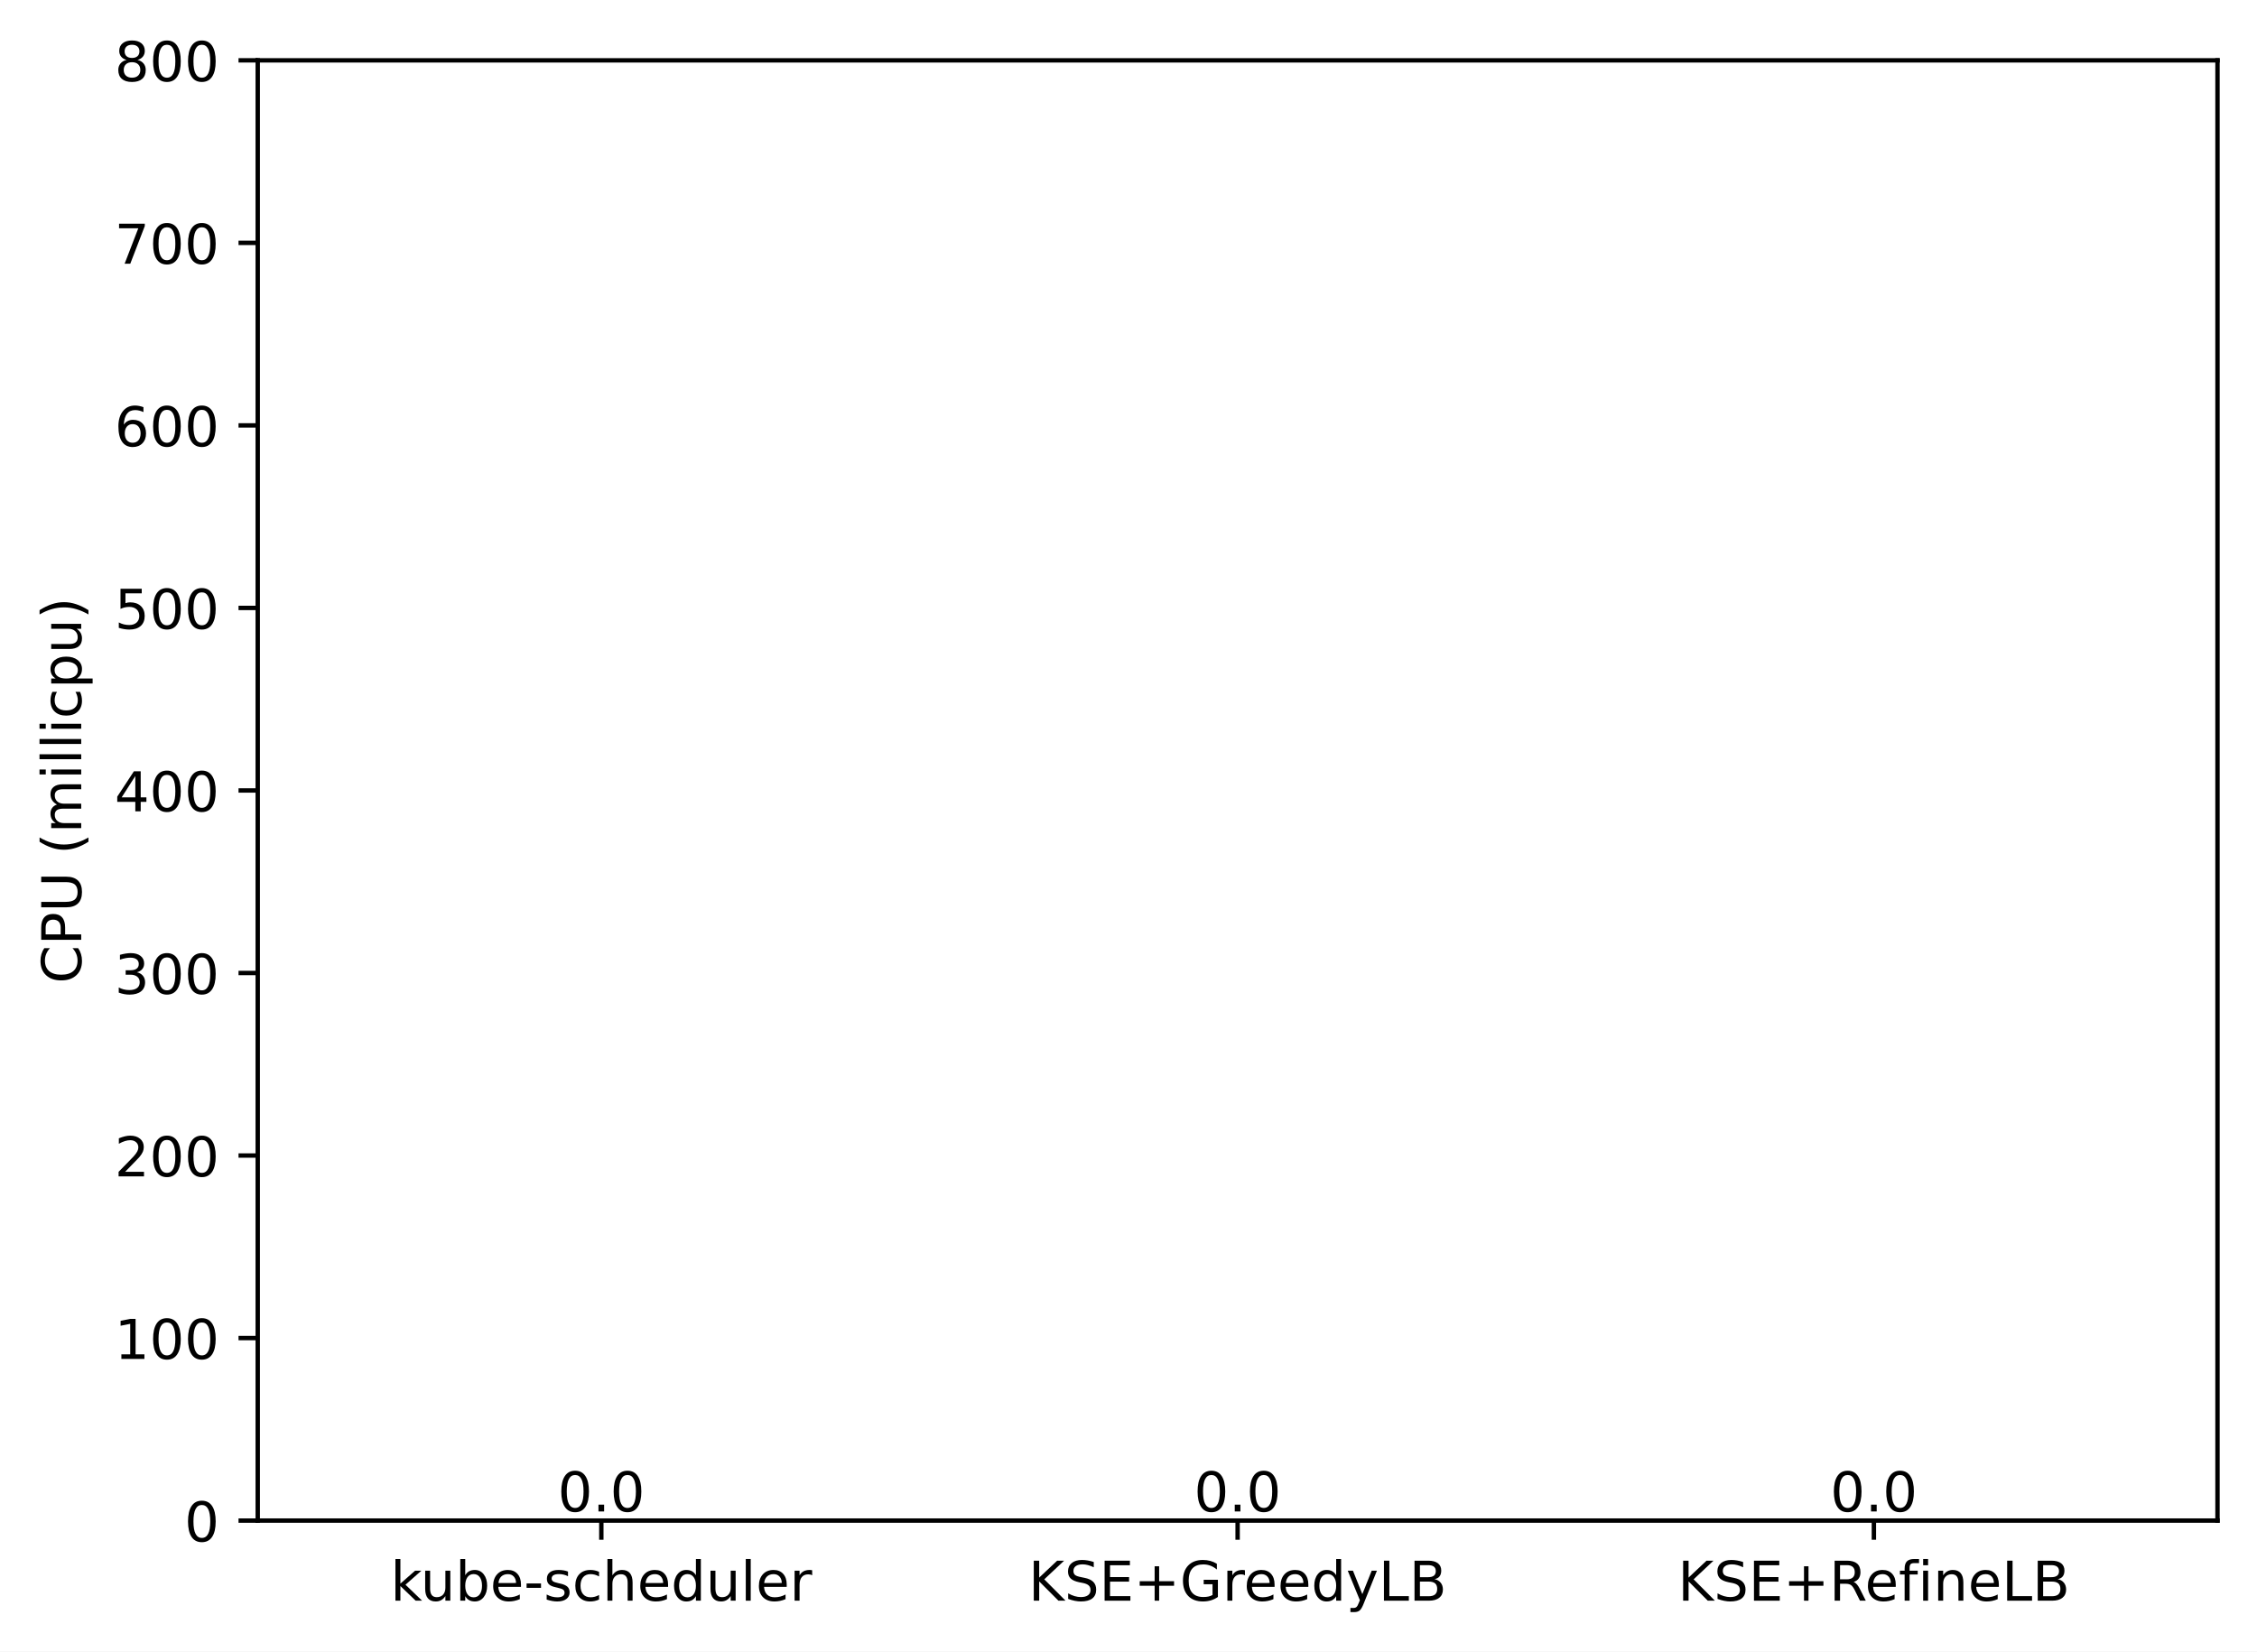
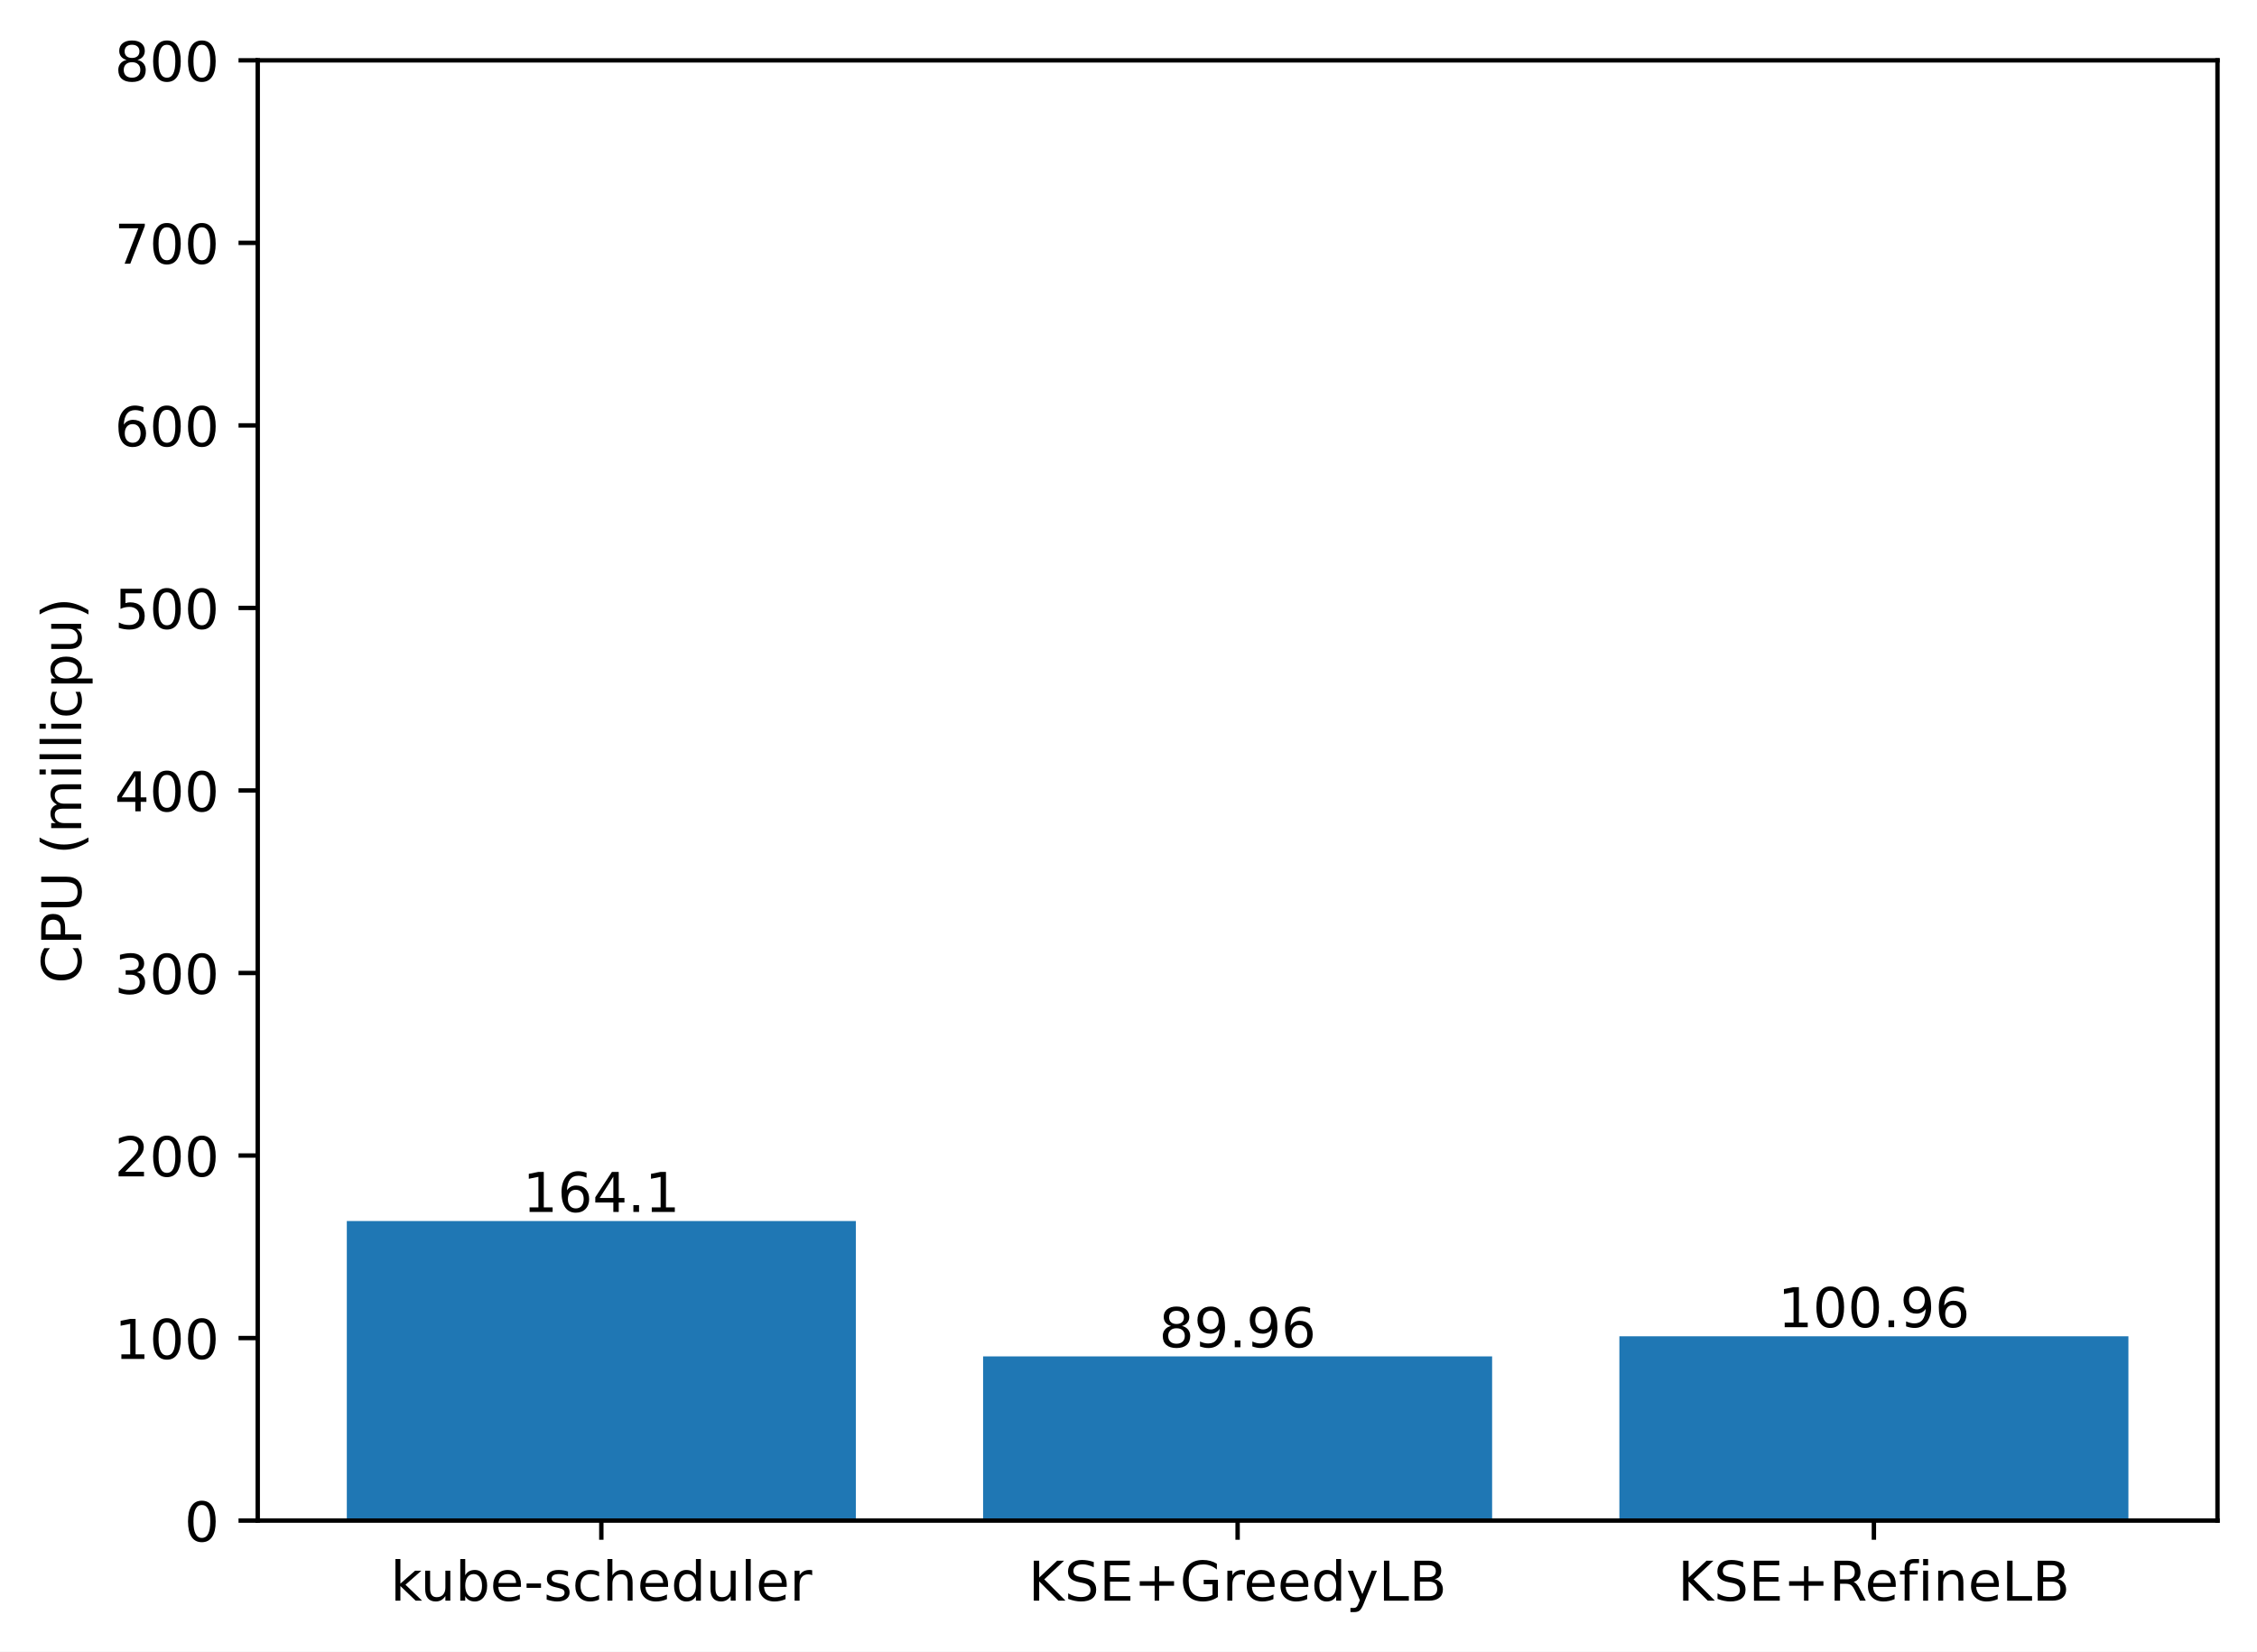
<svg xmlns="http://www.w3.org/2000/svg" xmlns:xlink="http://www.w3.org/1999/xlink" width="411.286pt" height="300.989pt" viewBox="0 0 411.286 300.989" version="1.1">
  <defs>
    <style type="text/css">*{stroke-linejoin: round; stroke-linecap: butt}</style>
  </defs>
  <g id="figure_1">
    <g id="patch_1">
      <path d="M 0 300.989  L 411.286 300.989  L 411.286 0  L 0 0  z " style="fill: #ffffff" />
    </g>
    <g id="axes_1">
      <g id="patch_2">
        <path d="M 46.966 277.111  L 404.086 277.111  L 404.086 10.999  L 46.966 10.999  z " style="fill: #ffffff" />
      </g>
      <g id="patch_3">
-         <path d="M 63.198 277.111  L 155.957 277.111  L 155.957 277.111  L 63.198 277.111  z " clip-path="url(#p0d3c93a92c)" style="fill: #1f77b4" />
+         <path d="M 63.198 277.111  L 155.957 277.111  L 155.957 222.525  L 63.198 222.525  z " clip-path="url(#p86d1c6a8ca)" style="fill: #1f77b4" />
      </g>
      <g id="patch_4">
-         <path d="M 179.146 277.111  L 271.905 277.111  L 271.905 277.111  L 179.146 277.111  z " clip-path="url(#p0d3c93a92c)" style="fill: #1f77b4" />
+         <path d="M 179.146 277.111  L 271.905 277.111  L 271.905 247.187  L 179.146 247.187  z " clip-path="url(#p86d1c6a8ca)" style="fill: #1f77b4" />
      </g>
      <g id="patch_5">
-         <path d="M 295.094 277.111  L 387.853 277.111  L 387.853 277.111  L 295.094 277.111  z " clip-path="url(#p0d3c93a92c)" style="fill: #1f77b4" />
+         <path d="M 295.094 277.111  L 387.853 277.111  L 387.853 243.528  L 295.094 243.528  z " clip-path="url(#p86d1c6a8ca)" style="fill: #1f77b4" />
      </g>
      <g id="matplotlib.axis_1">
        <g id="xtick_1">
          <g id="line2d_1">
            <defs>
-               <path id="mc7d6a5bec1" d="M 0 0  L 0 3.5  " style="stroke: #000000; stroke-width: 0.8" />
+               <path id="m47ddab651d" d="M 0 0  L 0 3.5  " style="stroke: #000000; stroke-width: 0.8" />
            </defs>
            <g>
-               <use xlink:href="#mc7d6a5bec1" x="109.578" y="277.111" style="stroke: #000000; stroke-width: 0.8" />
+               <use xlink:href="#m47ddab651d" x="109.578" y="277.111" style="stroke: #000000; stroke-width: 0.8" />
            </g>
          </g>
          <g id="text_1">
            <g transform="translate(71.15179 291.7097)scale(0.1 -0.1)">
              <defs>
                <path id="DejaVuSans-6b" d="M 581 4863  L 1159 4863  L 1159 1991  L 2875 3500  L 3609 3500  L 1753 1863  L 3688 0  L 2938 0  L 1159 1709  L 1159 0  L 581 0  L 581 4863  z " transform="scale(0.015625)" />
                <path id="DejaVuSans-75" d="M 544 1381  L 544 3500  L 1119 3500  L 1119 1403  Q 1119 906 1312 657  Q 1506 409 1894 409  Q 2359 409 2629 706  Q 2900 1003 2900 1516  L 2900 3500  L 3475 3500  L 3475 0  L 2900 0  L 2900 538  Q 2691 219 2414 64  Q 2138 -91 1772 -91  Q 1169 -91 856 284  Q 544 659 544 1381  z M 1991 3584  L 1991 3584  z " transform="scale(0.015625)" />
                <path id="DejaVuSans-62" d="M 3116 1747  Q 3116 2381 2855 2742  Q 2594 3103 2138 3103  Q 1681 3103 1420 2742  Q 1159 2381 1159 1747  Q 1159 1113 1420 752  Q 1681 391 2138 391  Q 2594 391 2855 752  Q 3116 1113 3116 1747  z M 1159 2969  Q 1341 3281 1617 3432  Q 1894 3584 2278 3584  Q 2916 3584 3314 3078  Q 3713 2572 3713 1747  Q 3713 922 3314 415  Q 2916 -91 2278 -91  Q 1894 -91 1617 61  Q 1341 213 1159 525  L 1159 0  L 581 0  L 581 4863  L 1159 4863  L 1159 2969  z " transform="scale(0.015625)" />
                <path id="DejaVuSans-65" d="M 3597 1894  L 3597 1613  L 953 1613  Q 991 1019 1311 708  Q 1631 397 2203 397  Q 2534 397 2845 478  Q 3156 559 3463 722  L 3463 178  Q 3153 47 2828 -22  Q 2503 -91 2169 -91  Q 1331 -91 842 396  Q 353 884 353 1716  Q 353 2575 817 3079  Q 1281 3584 2069 3584  Q 2775 3584 3186 3129  Q 3597 2675 3597 1894  z M 3022 2063  Q 3016 2534 2758 2815  Q 2500 3097 2075 3097  Q 1594 3097 1305 2825  Q 1016 2553 972 2059  L 3022 2063  z " transform="scale(0.015625)" />
                <path id="DejaVuSans-2d" d="M 313 2009  L 1997 2009  L 1997 1497  L 313 1497  L 313 2009  z " transform="scale(0.015625)" />
                <path id="DejaVuSans-73" d="M 2834 3397  L 2834 2853  Q 2591 2978 2328 3040  Q 2066 3103 1784 3103  Q 1356 3103 1142 2972  Q 928 2841 928 2578  Q 928 2378 1081 2264  Q 1234 2150 1697 2047  L 1894 2003  Q 2506 1872 2764 1633  Q 3022 1394 3022 966  Q 3022 478 2636 193  Q 2250 -91 1575 -91  Q 1294 -91 989 -36  Q 684 19 347 128  L 347 722  Q 666 556 975 473  Q 1284 391 1588 391  Q 1994 391 2212 530  Q 2431 669 2431 922  Q 2431 1156 2273 1281  Q 2116 1406 1581 1522  L 1381 1569  Q 847 1681 609 1914  Q 372 2147 372 2553  Q 372 3047 722 3315  Q 1072 3584 1716 3584  Q 2034 3584 2315 3537  Q 2597 3491 2834 3397  z " transform="scale(0.015625)" />
                <path id="DejaVuSans-63" d="M 3122 3366  L 3122 2828  Q 2878 2963 2633 3030  Q 2388 3097 2138 3097  Q 1578 3097 1268 2742  Q 959 2388 959 1747  Q 959 1106 1268 751  Q 1578 397 2138 397  Q 2388 397 2633 464  Q 2878 531 3122 666  L 3122 134  Q 2881 22 2623 -34  Q 2366 -91 2075 -91  Q 1284 -91 818 406  Q 353 903 353 1747  Q 353 2603 823 3093  Q 1294 3584 2113 3584  Q 2378 3584 2631 3529  Q 2884 3475 3122 3366  z " transform="scale(0.015625)" />
                <path id="DejaVuSans-68" d="M 3513 2113  L 3513 0  L 2938 0  L 2938 2094  Q 2938 2591 2744 2837  Q 2550 3084 2163 3084  Q 1697 3084 1428 2787  Q 1159 2491 1159 1978  L 1159 0  L 581 0  L 581 4863  L 1159 4863  L 1159 2956  Q 1366 3272 1645 3428  Q 1925 3584 2291 3584  Q 2894 3584 3203 3211  Q 3513 2838 3513 2113  z " transform="scale(0.015625)" />
                <path id="DejaVuSans-64" d="M 2906 2969  L 2906 4863  L 3481 4863  L 3481 0  L 2906 0  L 2906 525  Q 2725 213 2448 61  Q 2172 -91 1784 -91  Q 1150 -91 751 415  Q 353 922 353 1747  Q 353 2572 751 3078  Q 1150 3584 1784 3584  Q 2172 3584 2448 3432  Q 2725 3281 2906 2969  z M 947 1747  Q 947 1113 1208 752  Q 1469 391 1925 391  Q 2381 391 2643 752  Q 2906 1113 2906 1747  Q 2906 2381 2643 2742  Q 2381 3103 1925 3103  Q 1469 3103 1208 2742  Q 947 2381 947 1747  z " transform="scale(0.015625)" />
                <path id="DejaVuSans-6c" d="M 603 4863  L 1178 4863  L 1178 0  L 603 0  L 603 4863  z " transform="scale(0.015625)" />
                <path id="DejaVuSans-72" d="M 2631 2963  Q 2534 3019 2420 3045  Q 2306 3072 2169 3072  Q 1681 3072 1420 2755  Q 1159 2438 1159 1844  L 1159 0  L 581 0  L 581 3500  L 1159 3500  L 1159 2956  Q 1341 3275 1631 3429  Q 1922 3584 2338 3584  Q 2397 3584 2469 3576  Q 2541 3569 2628 3553  L 2631 2963  z " transform="scale(0.015625)" />
              </defs>
              <use xlink:href="#DejaVuSans-6b" />
              <use xlink:href="#DejaVuSans-75" x="54.785" />
              <use xlink:href="#DejaVuSans-62" x="118.164" />
              <use xlink:href="#DejaVuSans-65" x="181.641" />
              <use xlink:href="#DejaVuSans-2d" x="243.164" />
              <use xlink:href="#DejaVuSans-73" x="279.248" />
              <use xlink:href="#DejaVuSans-63" x="331.348" />
              <use xlink:href="#DejaVuSans-68" x="386.328" />
              <use xlink:href="#DejaVuSans-65" x="449.707" />
              <use xlink:href="#DejaVuSans-64" x="511.23" />
              <use xlink:href="#DejaVuSans-75" x="574.707" />
              <use xlink:href="#DejaVuSans-6c" x="638.086" />
              <use xlink:href="#DejaVuSans-65" x="665.869" />
              <use xlink:href="#DejaVuSans-72" x="727.393" />
            </g>
          </g>
        </g>
        <g id="xtick_2">
          <g id="line2d_2">
            <g>
-               <use xlink:href="#mc7d6a5bec1" x="225.526" y="277.111" style="stroke: #000000; stroke-width: 0.8" />
+               <use xlink:href="#m47ddab651d" x="225.526" y="277.111" style="stroke: #000000; stroke-width: 0.8" />
            </g>
          </g>
          <g id="text_2">
            <g transform="translate(187.403 291.7097)scale(0.1 -0.1)">
              <defs>
                <path id="DejaVuSans-4b" d="M 628 4666  L 1259 4666  L 1259 2694  L 3353 4666  L 4166 4666  L 1850 2491  L 4331 0  L 3500 0  L 1259 2247  L 1259 0  L 628 0  L 628 4666  z " transform="scale(0.015625)" />
                <path id="DejaVuSans-53" d="M 3425 4513  L 3425 3897  Q 3066 4069 2747 4153  Q 2428 4238 2131 4238  Q 1616 4238 1336 4038  Q 1056 3838 1056 3469  Q 1056 3159 1242 3001  Q 1428 2844 1947 2747  L 2328 2669  Q 3034 2534 3370 2195  Q 3706 1856 3706 1288  Q 3706 609 3251 259  Q 2797 -91 1919 -91  Q 1588 -91 1214 -16  Q 841 59 441 206  L 441 856  Q 825 641 1194 531  Q 1563 422 1919 422  Q 2459 422 2753 634  Q 3047 847 3047 1241  Q 3047 1584 2836 1778  Q 2625 1972 2144 2069  L 1759 2144  Q 1053 2284 737 2584  Q 422 2884 422 3419  Q 422 4038 858 4394  Q 1294 4750 2059 4750  Q 2388 4750 2728 4690  Q 3069 4631 3425 4513  z " transform="scale(0.015625)" />
                <path id="DejaVuSans-45" d="M 628 4666  L 3578 4666  L 3578 4134  L 1259 4134  L 1259 2753  L 3481 2753  L 3481 2222  L 1259 2222  L 1259 531  L 3634 531  L 3634 0  L 628 0  L 628 4666  z " transform="scale(0.015625)" />
                <path id="DejaVuSans-2b" d="M 2944 4013  L 2944 2272  L 4684 2272  L 4684 1741  L 2944 1741  L 2944 0  L 2419 0  L 2419 1741  L 678 1741  L 678 2272  L 2419 2272  L 2419 4013  L 2944 4013  z " transform="scale(0.015625)" />
                <path id="DejaVuSans-47" d="M 3809 666  L 3809 1919  L 2778 1919  L 2778 2438  L 4434 2438  L 4434 434  Q 4069 175 3628 42  Q 3188 -91 2688 -91  Q 1594 -91 976 548  Q 359 1188 359 2328  Q 359 3472 976 4111  Q 1594 4750 2688 4750  Q 3144 4750 3555 4637  Q 3966 4525 4313 4306  L 4313 3634  Q 3963 3931 3569 4081  Q 3175 4231 2741 4231  Q 1884 4231 1454 3753  Q 1025 3275 1025 2328  Q 1025 1384 1454 906  Q 1884 428 2741 428  Q 3075 428 3337 486  Q 3600 544 3809 666  z " transform="scale(0.015625)" />
                <path id="DejaVuSans-79" d="M 2059 -325  Q 1816 -950 1584 -1140  Q 1353 -1331 966 -1331  L 506 -1331  L 506 -850  L 844 -850  Q 1081 -850 1212 -737  Q 1344 -625 1503 -206  L 1606 56  L 191 3500  L 800 3500  L 1894 763  L 2988 3500  L 3597 3500  L 2059 -325  z " transform="scale(0.015625)" />
                <path id="DejaVuSans-4c" d="M 628 4666  L 1259 4666  L 1259 531  L 3531 531  L 3531 0  L 628 0  L 628 4666  z " transform="scale(0.015625)" />
                <path id="DejaVuSans-42" d="M 1259 2228  L 1259 519  L 2272 519  Q 2781 519 3026 730  Q 3272 941 3272 1375  Q 3272 1813 3026 2020  Q 2781 2228 2272 2228  L 1259 2228  z M 1259 4147  L 1259 2741  L 2194 2741  Q 2656 2741 2882 2914  Q 3109 3088 3109 3444  Q 3109 3797 2882 3972  Q 2656 4147 2194 4147  L 1259 4147  z M 628 4666  L 2241 4666  Q 2963 4666 3353 4366  Q 3744 4066 3744 3513  Q 3744 3084 3544 2831  Q 3344 2578 2956 2516  Q 3422 2416 3680 2098  Q 3938 1781 3938 1306  Q 3938 681 3513 340  Q 3088 0 2303 0  L 628 0  L 628 4666  z " transform="scale(0.015625)" />
              </defs>
              <use xlink:href="#DejaVuSans-4b" />
              <use xlink:href="#DejaVuSans-53" x="65.576" />
              <use xlink:href="#DejaVuSans-45" x="129.053" />
              <use xlink:href="#DejaVuSans-2b" x="192.236" />
              <use xlink:href="#DejaVuSans-47" x="276.025" />
              <use xlink:href="#DejaVuSans-72" x="353.516" />
              <use xlink:href="#DejaVuSans-65" x="392.379" />
              <use xlink:href="#DejaVuSans-65" x="453.902" />
              <use xlink:href="#DejaVuSans-64" x="515.426" />
              <use xlink:href="#DejaVuSans-79" x="578.902" />
              <use xlink:href="#DejaVuSans-4c" x="638.082" />
              <use xlink:href="#DejaVuSans-42" x="693.795" />
            </g>
          </g>
        </g>
        <g id="xtick_3">
          <g id="line2d_3">
            <g>
-               <use xlink:href="#mc7d6a5bec1" x="341.474" y="277.111" style="stroke: #000000; stroke-width: 0.8" />
+               <use xlink:href="#m47ddab651d" x="341.474" y="277.111" style="stroke: #000000; stroke-width: 0.8" />
            </g>
          </g>
          <g id="text_3">
            <g transform="translate(305.7346 291.7097)scale(0.1 -0.1)">
              <defs>
                <path id="DejaVuSans-52" d="M 2841 2188  Q 3044 2119 3236 1894  Q 3428 1669 3622 1275  L 4263 0  L 3584 0  L 2988 1197  Q 2756 1666 2539 1819  Q 2322 1972 1947 1972  L 1259 1972  L 1259 0  L 628 0  L 628 4666  L 2053 4666  Q 2853 4666 3247 4331  Q 3641 3997 3641 3322  Q 3641 2881 3436 2590  Q 3231 2300 2841 2188  z M 1259 4147  L 1259 2491  L 2053 2491  Q 2509 2491 2742 2702  Q 2975 2913 2975 3322  Q 2975 3731 2742 3939  Q 2509 4147 2053 4147  L 1259 4147  z " transform="scale(0.015625)" />
                <path id="DejaVuSans-66" d="M 2375 4863  L 2375 4384  L 1825 4384  Q 1516 4384 1395 4259  Q 1275 4134 1275 3809  L 1275 3500  L 2222 3500  L 2222 3053  L 1275 3053  L 1275 0  L 697 0  L 697 3053  L 147 3053  L 147 3500  L 697 3500  L 697 3744  Q 697 4328 969 4595  Q 1241 4863 1831 4863  L 2375 4863  z " transform="scale(0.015625)" />
                <path id="DejaVuSans-69" d="M 603 3500  L 1178 3500  L 1178 0  L 603 0  L 603 3500  z M 603 4863  L 1178 4863  L 1178 4134  L 603 4134  L 603 4863  z " transform="scale(0.015625)" />
                <path id="DejaVuSans-6e" d="M 3513 2113  L 3513 0  L 2938 0  L 2938 2094  Q 2938 2591 2744 2837  Q 2550 3084 2163 3084  Q 1697 3084 1428 2787  Q 1159 2491 1159 1978  L 1159 0  L 581 0  L 581 3500  L 1159 3500  L 1159 2956  Q 1366 3272 1645 3428  Q 1925 3584 2291 3584  Q 2894 3584 3203 3211  Q 3513 2838 3513 2113  z " transform="scale(0.015625)" />
              </defs>
              <use xlink:href="#DejaVuSans-4b" />
              <use xlink:href="#DejaVuSans-53" x="65.576" />
              <use xlink:href="#DejaVuSans-45" x="129.053" />
              <use xlink:href="#DejaVuSans-2b" x="192.236" />
              <use xlink:href="#DejaVuSans-52" x="276.025" />
              <use xlink:href="#DejaVuSans-65" x="341.008" />
              <use xlink:href="#DejaVuSans-66" x="402.531" />
              <use xlink:href="#DejaVuSans-69" x="437.736" />
              <use xlink:href="#DejaVuSans-6e" x="465.52" />
              <use xlink:href="#DejaVuSans-65" x="528.898" />
              <use xlink:href="#DejaVuSans-4c" x="590.422" />
              <use xlink:href="#DejaVuSans-42" x="646.135" />
            </g>
          </g>
        </g>
      </g>
      <g id="matplotlib.axis_2">
        <g id="ytick_1">
          <g id="line2d_4">
            <defs>
-               <path id="maa3e6dfb5e" d="M 0 0  L -3.5 0  " style="stroke: #000000; stroke-width: 0.8" />
+               <path id="m11faceb49f" d="M 0 0  L -3.5 0  " style="stroke: #000000; stroke-width: 0.8" />
            </defs>
            <g>
-               <use xlink:href="#maa3e6dfb5e" x="46.966" y="277.111" style="stroke: #000000; stroke-width: 0.8" />
+               <use xlink:href="#m11faceb49f" x="46.966" y="277.111" style="stroke: #000000; stroke-width: 0.8" />
            </g>
          </g>
          <g id="text_4">
            <g transform="translate(33.60312 280.9104)scale(0.1 -0.1)">
              <defs>
                <path id="DejaVuSans-30" d="M 2034 4250  Q 1547 4250 1301 3770  Q 1056 3291 1056 2328  Q 1056 1369 1301 889  Q 1547 409 2034 409  Q 2525 409 2770 889  Q 3016 1369 3016 2328  Q 3016 3291 2770 3770  Q 2525 4250 2034 4250  z M 2034 4750  Q 2819 4750 3233 4129  Q 3647 3509 3647 2328  Q 3647 1150 3233 529  Q 2819 -91 2034 -91  Q 1250 -91 836 529  Q 422 1150 422 2328  Q 422 3509 836 4129  Q 1250 4750 2034 4750  z " transform="scale(0.015625)" />
              </defs>
              <use xlink:href="#DejaVuSans-30" />
            </g>
          </g>
        </g>
        <g id="ytick_2">
          <g id="line2d_5">
            <g>
-               <use xlink:href="#maa3e6dfb5e" x="46.966" y="243.847" style="stroke: #000000; stroke-width: 0.8" />
+               <use xlink:href="#m11faceb49f" x="46.966" y="243.847" style="stroke: #000000; stroke-width: 0.8" />
            </g>
          </g>
          <g id="text_5">
            <g transform="translate(20.87813 247.6464)scale(0.1 -0.1)">
              <defs>
                <path id="DejaVuSans-31" d="M 794 531  L 1825 531  L 1825 4091  L 703 3866  L 703 4441  L 1819 4666  L 2450 4666  L 2450 531  L 3481 531  L 3481 0  L 794 0  L 794 531  z " transform="scale(0.015625)" />
              </defs>
              <use xlink:href="#DejaVuSans-31" />
              <use xlink:href="#DejaVuSans-30" x="63.623" />
              <use xlink:href="#DejaVuSans-30" x="127.246" />
            </g>
          </g>
        </g>
        <g id="ytick_3">
          <g id="line2d_6">
            <g>
-               <use xlink:href="#maa3e6dfb5e" x="46.966" y="210.583" style="stroke: #000000; stroke-width: 0.8" />
+               <use xlink:href="#m11faceb49f" x="46.966" y="210.583" style="stroke: #000000; stroke-width: 0.8" />
            </g>
          </g>
          <g id="text_6">
            <g transform="translate(20.87813 214.3824)scale(0.1 -0.1)">
              <defs>
                <path id="DejaVuSans-32" d="M 1228 531  L 3431 531  L 3431 0  L 469 0  L 469 531  Q 828 903 1448 1529  Q 2069 2156 2228 2338  Q 2531 2678 2651 2914  Q 2772 3150 2772 3378  Q 2772 3750 2511 3984  Q 2250 4219 1831 4219  Q 1534 4219 1204 4116  Q 875 4013 500 3803  L 500 4441  Q 881 4594 1212 4672  Q 1544 4750 1819 4750  Q 2544 4750 2975 4387  Q 3406 4025 3406 3419  Q 3406 3131 3298 2873  Q 3191 2616 2906 2266  Q 2828 2175 2409 1742  Q 1991 1309 1228 531  z " transform="scale(0.015625)" />
              </defs>
              <use xlink:href="#DejaVuSans-32" />
              <use xlink:href="#DejaVuSans-30" x="63.623" />
              <use xlink:href="#DejaVuSans-30" x="127.246" />
            </g>
          </g>
        </g>
        <g id="ytick_4">
          <g id="line2d_7">
            <g>
-               <use xlink:href="#maa3e6dfb5e" x="46.966" y="177.319" style="stroke: #000000; stroke-width: 0.8" />
+               <use xlink:href="#m11faceb49f" x="46.966" y="177.319" style="stroke: #000000; stroke-width: 0.8" />
            </g>
          </g>
          <g id="text_7">
            <g transform="translate(20.87813 181.1184)scale(0.1 -0.1)">
              <defs>
                <path id="DejaVuSans-33" d="M 2597 2516  Q 3050 2419 3304 2112  Q 3559 1806 3559 1356  Q 3559 666 3084 287  Q 2609 -91 1734 -91  Q 1441 -91 1130 -33  Q 819 25 488 141  L 488 750  Q 750 597 1062 519  Q 1375 441 1716 441  Q 2309 441 2620 675  Q 2931 909 2931 1356  Q 2931 1769 2642 2001  Q 2353 2234 1838 2234  L 1294 2234  L 1294 2753  L 1863 2753  Q 2328 2753 2575 2939  Q 2822 3125 2822 3475  Q 2822 3834 2567 4026  Q 2313 4219 1838 4219  Q 1578 4219 1281 4162  Q 984 4106 628 3988  L 628 4550  Q 988 4650 1302 4700  Q 1616 4750 1894 4750  Q 2613 4750 3031 4423  Q 3450 4097 3450 3541  Q 3450 3153 3228 2886  Q 3006 2619 2597 2516  z " transform="scale(0.015625)" />
              </defs>
              <use xlink:href="#DejaVuSans-33" />
              <use xlink:href="#DejaVuSans-30" x="63.623" />
              <use xlink:href="#DejaVuSans-30" x="127.246" />
            </g>
          </g>
        </g>
        <g id="ytick_5">
          <g id="line2d_8">
            <g>
-               <use xlink:href="#maa3e6dfb5e" x="46.966" y="144.055" style="stroke: #000000; stroke-width: 0.8" />
+               <use xlink:href="#m11faceb49f" x="46.966" y="144.055" style="stroke: #000000; stroke-width: 0.8" />
            </g>
          </g>
          <g id="text_8">
            <g transform="translate(20.87813 147.8544)scale(0.1 -0.1)">
              <defs>
                <path id="DejaVuSans-34" d="M 2419 4116  L 825 1625  L 2419 1625  L 2419 4116  z M 2253 4666  L 3047 4666  L 3047 1625  L 3713 1625  L 3713 1100  L 3047 1100  L 3047 0  L 2419 0  L 2419 1100  L 313 1100  L 313 1709  L 2253 4666  z " transform="scale(0.015625)" />
              </defs>
              <use xlink:href="#DejaVuSans-34" />
              <use xlink:href="#DejaVuSans-30" x="63.623" />
              <use xlink:href="#DejaVuSans-30" x="127.246" />
            </g>
          </g>
        </g>
        <g id="ytick_6">
          <g id="line2d_9">
            <g>
-               <use xlink:href="#maa3e6dfb5e" x="46.966" y="110.791" style="stroke: #000000; stroke-width: 0.8" />
+               <use xlink:href="#m11faceb49f" x="46.966" y="110.791" style="stroke: #000000; stroke-width: 0.8" />
            </g>
          </g>
          <g id="text_9">
            <g transform="translate(20.87813 114.5904)scale(0.1 -0.1)">
              <defs>
                <path id="DejaVuSans-35" d="M 691 4666  L 3169 4666  L 3169 4134  L 1269 4134  L 1269 2991  Q 1406 3038 1543 3061  Q 1681 3084 1819 3084  Q 2600 3084 3056 2656  Q 3513 2228 3513 1497  Q 3513 744 3044 326  Q 2575 -91 1722 -91  Q 1428 -91 1123 -41  Q 819 9 494 109  L 494 744  Q 775 591 1075 516  Q 1375 441 1709 441  Q 2250 441 2565 725  Q 2881 1009 2881 1497  Q 2881 1984 2565 2268  Q 2250 2553 1709 2553  Q 1456 2553 1204 2497  Q 953 2441 691 2322  L 691 4666  z " transform="scale(0.015625)" />
              </defs>
              <use xlink:href="#DejaVuSans-35" />
              <use xlink:href="#DejaVuSans-30" x="63.623" />
              <use xlink:href="#DejaVuSans-30" x="127.246" />
            </g>
          </g>
        </g>
        <g id="ytick_7">
          <g id="line2d_10">
            <g>
-               <use xlink:href="#maa3e6dfb5e" x="46.966" y="77.527" style="stroke: #000000; stroke-width: 0.8" />
+               <use xlink:href="#m11faceb49f" x="46.966" y="77.527" style="stroke: #000000; stroke-width: 0.8" />
            </g>
          </g>
          <g id="text_10">
            <g transform="translate(20.87813 81.32644)scale(0.1 -0.1)">
              <defs>
                <path id="DejaVuSans-36" d="M 2113 2584  Q 1688 2584 1439 2293  Q 1191 2003 1191 1497  Q 1191 994 1439 701  Q 1688 409 2113 409  Q 2538 409 2786 701  Q 3034 994 3034 1497  Q 3034 2003 2786 2293  Q 2538 2584 2113 2584  z M 3366 4563  L 3366 3988  Q 3128 4100 2886 4159  Q 2644 4219 2406 4219  Q 1781 4219 1451 3797  Q 1122 3375 1075 2522  Q 1259 2794 1537 2939  Q 1816 3084 2150 3084  Q 2853 3084 3261 2657  Q 3669 2231 3669 1497  Q 3669 778 3244 343  Q 2819 -91 2113 -91  Q 1303 -91 875 529  Q 447 1150 447 2328  Q 447 3434 972 4092  Q 1497 4750 2381 4750  Q 2619 4750 2861 4703  Q 3103 4656 3366 4563  z " transform="scale(0.015625)" />
              </defs>
              <use xlink:href="#DejaVuSans-36" />
              <use xlink:href="#DejaVuSans-30" x="63.623" />
              <use xlink:href="#DejaVuSans-30" x="127.246" />
            </g>
          </g>
        </g>
        <g id="ytick_8">
          <g id="line2d_11">
            <g>
-               <use xlink:href="#maa3e6dfb5e" x="46.966" y="44.263" style="stroke: #000000; stroke-width: 0.8" />
+               <use xlink:href="#m11faceb49f" x="46.966" y="44.263" style="stroke: #000000; stroke-width: 0.8" />
            </g>
          </g>
          <g id="text_11">
            <g transform="translate(20.87813 48.06244)scale(0.1 -0.1)">
              <defs>
                <path id="DejaVuSans-37" d="M 525 4666  L 3525 4666  L 3525 4397  L 1831 0  L 1172 0  L 2766 4134  L 525 4134  L 525 4666  z " transform="scale(0.015625)" />
              </defs>
              <use xlink:href="#DejaVuSans-37" />
              <use xlink:href="#DejaVuSans-30" x="63.623" />
              <use xlink:href="#DejaVuSans-30" x="127.246" />
            </g>
          </g>
        </g>
        <g id="ytick_9">
          <g id="line2d_12">
            <g>
-               <use xlink:href="#maa3e6dfb5e" x="46.966" y="10.999" style="stroke: #000000; stroke-width: 0.8" />
+               <use xlink:href="#m11faceb49f" x="46.966" y="10.999" style="stroke: #000000; stroke-width: 0.8" />
            </g>
          </g>
          <g id="text_12">
            <g transform="translate(20.87813 14.79844)scale(0.1 -0.1)">
              <defs>
                <path id="DejaVuSans-38" d="M 2034 2216  Q 1584 2216 1326 1975  Q 1069 1734 1069 1313  Q 1069 891 1326 650  Q 1584 409 2034 409  Q 2484 409 2743 651  Q 3003 894 3003 1313  Q 3003 1734 2745 1975  Q 2488 2216 2034 2216  z M 1403 2484  Q 997 2584 770 2862  Q 544 3141 544 3541  Q 544 4100 942 4425  Q 1341 4750 2034 4750  Q 2731 4750 3128 4425  Q 3525 4100 3525 3541  Q 3525 3141 3298 2862  Q 3072 2584 2669 2484  Q 3125 2378 3379 2068  Q 3634 1759 3634 1313  Q 3634 634 3220 271  Q 2806 -91 2034 -91  Q 1263 -91 848 271  Q 434 634 434 1313  Q 434 1759 690 2068  Q 947 2378 1403 2484  z M 1172 3481  Q 1172 3119 1398 2916  Q 1625 2713 2034 2713  Q 2441 2713 2670 2916  Q 2900 3119 2900 3481  Q 2900 3844 2670 4047  Q 2441 4250 2034 4250  Q 1625 4250 1398 4047  Q 1172 3844 1172 3481  z " transform="scale(0.015625)" />
              </defs>
              <use xlink:href="#DejaVuSans-38" />
              <use xlink:href="#DejaVuSans-30" x="63.623" />
              <use xlink:href="#DejaVuSans-30" x="127.246" />
            </g>
          </g>
        </g>
        <g id="text_13">
          <g transform="translate(14.79844 179.2302)rotate(-90)scale(0.1 -0.1)">
            <defs>
              <path id="DejaVuSans-43" d="M 4122 4306  L 4122 3641  Q 3803 3938 3442 4084  Q 3081 4231 2675 4231  Q 1875 4231 1450 3742  Q 1025 3253 1025 2328  Q 1025 1406 1450 917  Q 1875 428 2675 428  Q 3081 428 3442 575  Q 3803 722 4122 1019  L 4122 359  Q 3791 134 3420 21  Q 3050 -91 2638 -91  Q 1578 -91 968 557  Q 359 1206 359 2328  Q 359 3453 968 4101  Q 1578 4750 2638 4750  Q 3056 4750 3426 4639  Q 3797 4528 4122 4306  z " transform="scale(0.015625)" />
              <path id="DejaVuSans-50" d="M 1259 4147  L 1259 2394  L 2053 2394  Q 2494 2394 2734 2622  Q 2975 2850 2975 3272  Q 2975 3691 2734 3919  Q 2494 4147 2053 4147  L 1259 4147  z M 628 4666  L 2053 4666  Q 2838 4666 3239 4311  Q 3641 3956 3641 3272  Q 3641 2581 3239 2228  Q 2838 1875 2053 1875  L 1259 1875  L 1259 0  L 628 0  L 628 4666  z " transform="scale(0.015625)" />
              <path id="DejaVuSans-55" d="M 556 4666  L 1191 4666  L 1191 1831  Q 1191 1081 1462 751  Q 1734 422 2344 422  Q 2950 422 3222 751  Q 3494 1081 3494 1831  L 3494 4666  L 4128 4666  L 4128 1753  Q 4128 841 3676 375  Q 3225 -91 2344 -91  Q 1459 -91 1007 375  Q 556 841 556 1753  L 556 4666  z " transform="scale(0.015625)" />
              <path id="DejaVuSans-20" transform="scale(0.015625)" />
              <path id="DejaVuSans-28" d="M 1984 4856  Q 1566 4138 1362 3434  Q 1159 2731 1159 2009  Q 1159 1288 1364 580  Q 1569 -128 1984 -844  L 1484 -844  Q 1016 -109 783 600  Q 550 1309 550 2009  Q 550 2706 781 3412  Q 1013 4119 1484 4856  L 1984 4856  z " transform="scale(0.015625)" />
              <path id="DejaVuSans-6d" d="M 3328 2828  Q 3544 3216 3844 3400  Q 4144 3584 4550 3584  Q 5097 3584 5394 3201  Q 5691 2819 5691 2113  L 5691 0  L 5113 0  L 5113 2094  Q 5113 2597 4934 2840  Q 4756 3084 4391 3084  Q 3944 3084 3684 2787  Q 3425 2491 3425 1978  L 3425 0  L 2847 0  L 2847 2094  Q 2847 2600 2669 2842  Q 2491 3084 2119 3084  Q 1678 3084 1418 2786  Q 1159 2488 1159 1978  L 1159 0  L 581 0  L 581 3500  L 1159 3500  L 1159 2956  Q 1356 3278 1631 3431  Q 1906 3584 2284 3584  Q 2666 3584 2933 3390  Q 3200 3197 3328 2828  z " transform="scale(0.015625)" />
              <path id="DejaVuSans-70" d="M 1159 525  L 1159 -1331  L 581 -1331  L 581 3500  L 1159 3500  L 1159 2969  Q 1341 3281 1617 3432  Q 1894 3584 2278 3584  Q 2916 3584 3314 3078  Q 3713 2572 3713 1747  Q 3713 922 3314 415  Q 2916 -91 2278 -91  Q 1894 -91 1617 61  Q 1341 213 1159 525  z M 3116 1747  Q 3116 2381 2855 2742  Q 2594 3103 2138 3103  Q 1681 3103 1420 2742  Q 1159 2381 1159 1747  Q 1159 1113 1420 752  Q 1681 391 2138 391  Q 2594 391 2855 752  Q 3116 1113 3116 1747  z " transform="scale(0.015625)" />
              <path id="DejaVuSans-29" d="M 513 4856  L 1013 4856  Q 1481 4119 1714 3412  Q 1947 2706 1947 2009  Q 1947 1309 1714 600  Q 1481 -109 1013 -844  L 513 -844  Q 928 -128 1133 580  Q 1338 1288 1338 2009  Q 1338 2731 1133 3434  Q 928 4138 513 4856  z " transform="scale(0.015625)" />
            </defs>
            <use xlink:href="#DejaVuSans-43" />
            <use xlink:href="#DejaVuSans-50" x="69.824" />
            <use xlink:href="#DejaVuSans-55" x="130.127" />
            <use xlink:href="#DejaVuSans-20" x="203.32" />
            <use xlink:href="#DejaVuSans-28" x="235.107" />
            <use xlink:href="#DejaVuSans-6d" x="274.121" />
            <use xlink:href="#DejaVuSans-69" x="371.533" />
            <use xlink:href="#DejaVuSans-6c" x="399.316" />
            <use xlink:href="#DejaVuSans-6c" x="427.1" />
            <use xlink:href="#DejaVuSans-69" x="454.883" />
            <use xlink:href="#DejaVuSans-63" x="482.666" />
            <use xlink:href="#DejaVuSans-70" x="537.646" />
            <use xlink:href="#DejaVuSans-75" x="601.123" />
            <use xlink:href="#DejaVuSans-29" x="664.502" />
          </g>
        </g>
      </g>
      <g id="patch_6">
        <path d="M 46.966 277.111  L 46.966 10.999  " style="fill: none; stroke: #000000; stroke-width: 0.8; stroke-linejoin: miter; stroke-linecap: square" />
      </g>
      <g id="patch_7">
        <path d="M 404.086 277.111  L 404.086 10.999  " style="fill: none; stroke: #000000; stroke-width: 0.8; stroke-linejoin: miter; stroke-linecap: square" />
      </g>
      <g id="patch_8">
        <path d="M 46.966 277.111  L 404.086 277.111  " style="fill: none; stroke: #000000; stroke-width: 0.8; stroke-linejoin: miter; stroke-linecap: square" />
      </g>
      <g id="patch_9">
        <path d="M 46.966 10.999  L 404.086 10.999  " style="fill: none; stroke: #000000; stroke-width: 0.8; stroke-linejoin: miter; stroke-linecap: square" />
      </g>
      <g id="text_14">
-         <g transform="translate(101.626 275.448)scale(0.1 -0.1)">
+         <g transform="translate(95.26351 220.8618)scale(0.1 -0.1)">
          <defs>
            <path id="DejaVuSans-2e" d="M 684 794  L 1344 794  L 1344 0  L 684 0  L 684 794  z " transform="scale(0.015625)" />
          </defs>
-           <use xlink:href="#DejaVuSans-30" />
-           <use xlink:href="#DejaVuSans-2e" x="63.623" />
-           <use xlink:href="#DejaVuSans-30" x="95.41" />
+           <use xlink:href="#DejaVuSans-31" />
+           <use xlink:href="#DejaVuSans-36" x="63.623" />
+           <use xlink:href="#DejaVuSans-34" x="127.246" />
+           <use xlink:href="#DejaVuSans-2e" x="190.869" />
+           <use xlink:href="#DejaVuSans-31" x="222.656" />
        </g>
      </g>
      <g id="text_15">
-         <g transform="translate(217.5741 275.448)scale(0.1 -0.1)">
-           <use xlink:href="#DejaVuSans-30" />
-           <use xlink:href="#DejaVuSans-2e" x="63.623" />
-           <use xlink:href="#DejaVuSans-30" x="95.41" />
+         <g transform="translate(211.2116 245.5237)scale(0.1 -0.1)">
+           <defs>
+             <path id="DejaVuSans-39" d="M 703 97  L 703 672  Q 941 559 1184 500  Q 1428 441 1663 441  Q 2288 441 2617 861  Q 2947 1281 2994 2138  Q 2813 1869 2534 1725  Q 2256 1581 1919 1581  Q 1219 1581 811 2004  Q 403 2428 403 3163  Q 403 3881 828 4315  Q 1253 4750 1959 4750  Q 2769 4750 3195 4129  Q 3622 3509 3622 2328  Q 3622 1225 3098 567  Q 2575 -91 1691 -91  Q 1453 -91 1209 -44  Q 966 3 703 97  z M 1959 2075  Q 2384 2075 2632 2365  Q 2881 2656 2881 3163  Q 2881 3666 2632 3958  Q 2384 4250 1959 4250  Q 1534 4250 1286 3958  Q 1038 3666 1038 3163  Q 1038 2656 1286 2365  Q 1534 2075 1959 2075  z " transform="scale(0.015625)" />
+           </defs>
+           <use xlink:href="#DejaVuSans-38" />
+           <use xlink:href="#DejaVuSans-39" x="63.623" />
+           <use xlink:href="#DejaVuSans-2e" x="127.246" />
+           <use xlink:href="#DejaVuSans-39" x="159.033" />
+           <use xlink:href="#DejaVuSans-36" x="222.656" />
        </g>
      </g>
      <g id="text_16">
-         <g transform="translate(333.5221 275.448)scale(0.1 -0.1)">
-           <use xlink:href="#DejaVuSans-30" />
-           <use xlink:href="#DejaVuSans-2e" x="63.623" />
-           <use xlink:href="#DejaVuSans-30" x="95.41" />
+         <g transform="translate(323.9784 241.8647)scale(0.1 -0.1)">
+           <use xlink:href="#DejaVuSans-31" />
+           <use xlink:href="#DejaVuSans-30" x="63.623" />
+           <use xlink:href="#DejaVuSans-30" x="127.246" />
+           <use xlink:href="#DejaVuSans-2e" x="190.869" />
+           <use xlink:href="#DejaVuSans-39" x="222.656" />
+           <use xlink:href="#DejaVuSans-36" x="286.279" />
        </g>
      </g>
    </g>
  </g>
  <defs>
-     <clipPath id="p0d3c93a92c">
+     <clipPath id="p86d1c6a8ca">
      <rect x="46.966" y="10.999" width="357.12" height="266.112" />
    </clipPath>
  </defs>
</svg>
